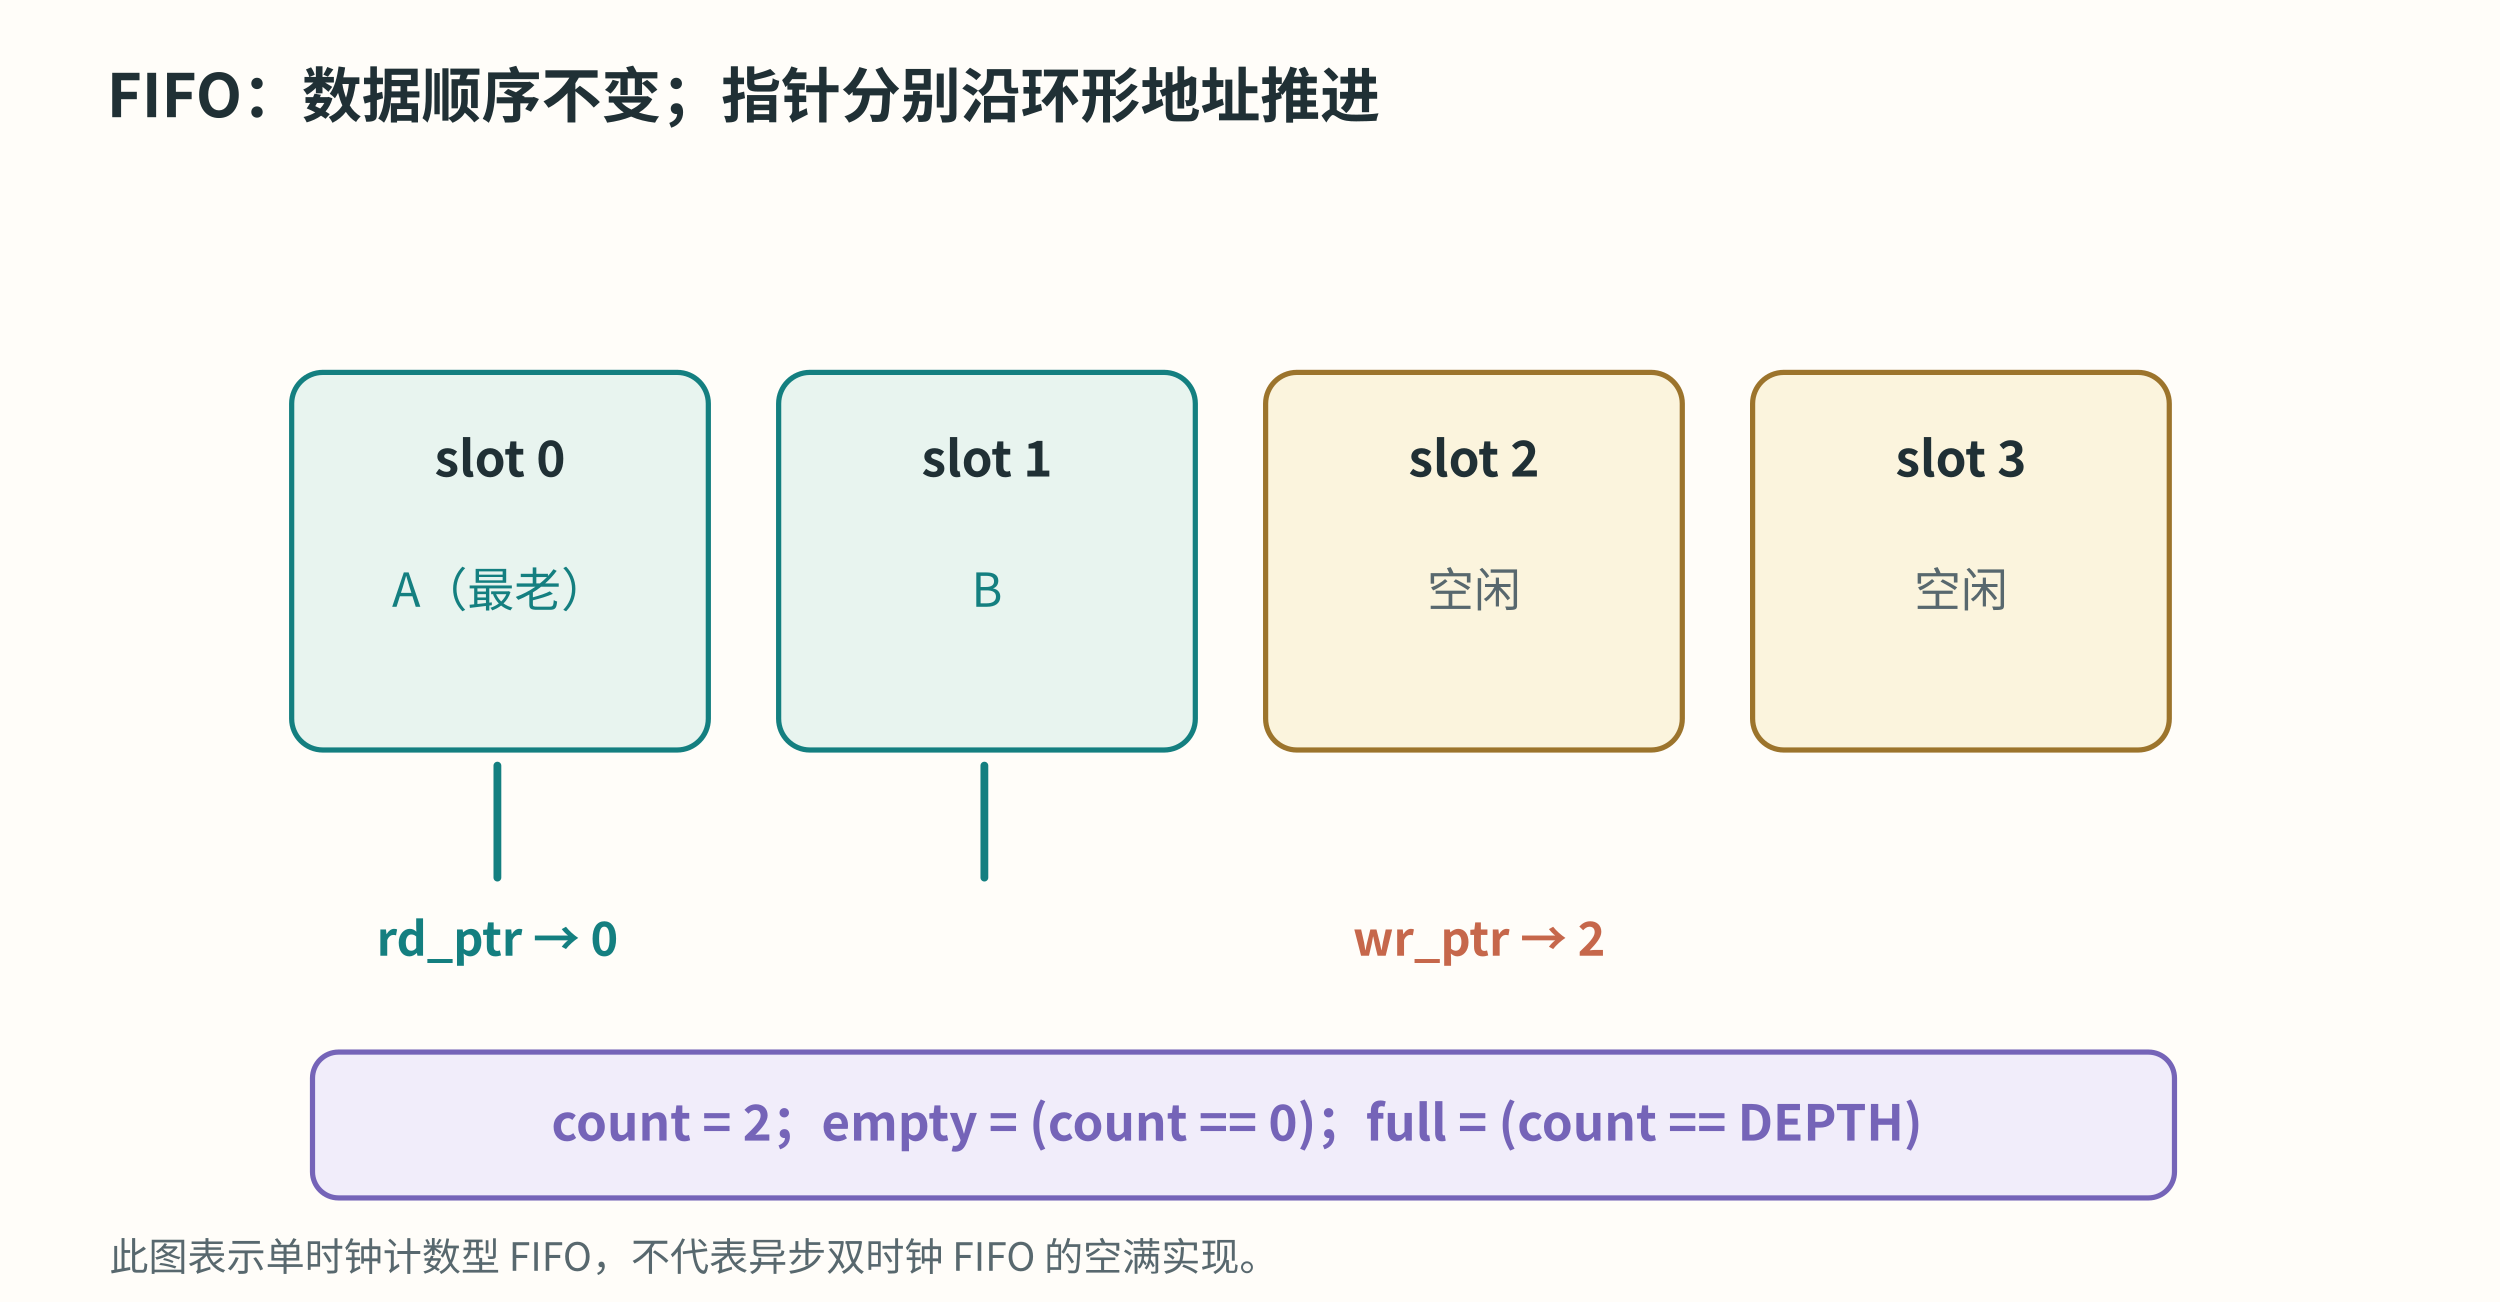
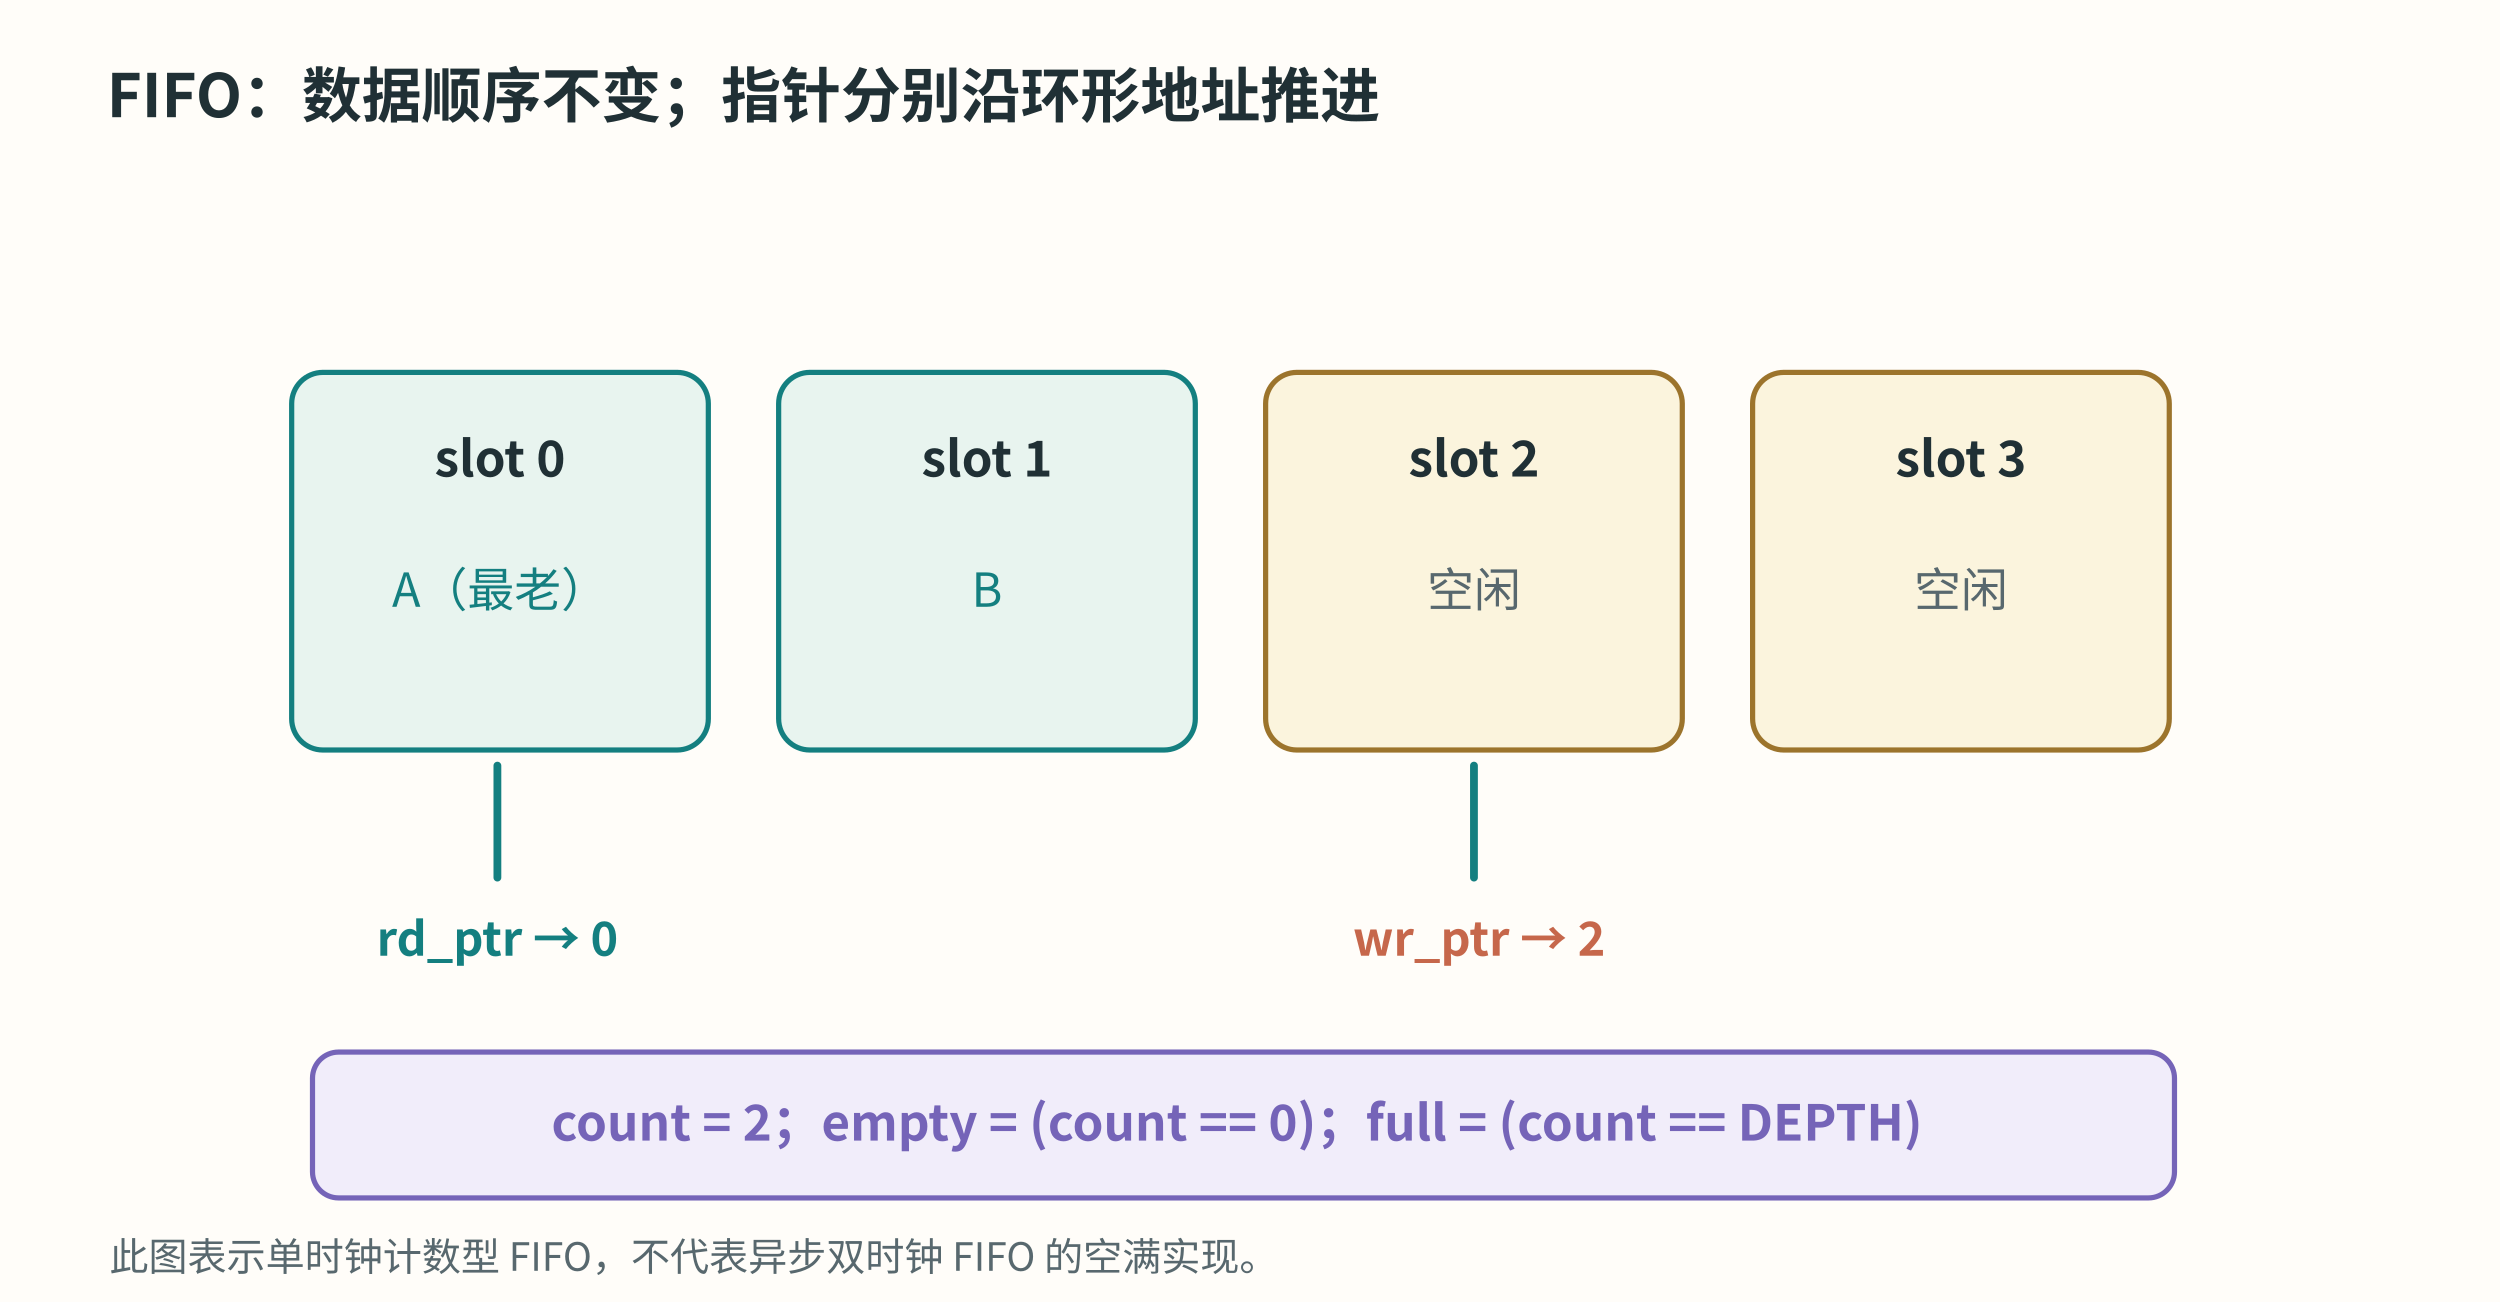
<svg xmlns="http://www.w3.org/2000/svg" viewBox="0 0 960 500" role="img" aria-labelledby="11fifooccupancyt 11fifooccupancyd">
  <rect width="960" height="500" fill="#fffdf9" />
  <text x="41" y="45" font-family="system-ui,'Noto Sans CJK SC','PingFang SC',sans-serif" font-size="23" font-weight="750" text-anchor="start" fill="#203035">FIFO：数据顺序不变；指针分别沿环形地址推进</text>
  <rect x="112" y="143" width="160" height="145" rx="12" fill="#e8f4ef" stroke="#147f80" stroke-width="2" />
  <text x="192" y="183" font-family="system-ui,'Noto Sans CJK SC','PingFang SC',sans-serif" font-size="19" font-weight="700" text-anchor="middle" fill="#203035">slot 0</text>
  <text x="192" y="233" font-family="system-ui,'Noto Sans CJK SC','PingFang SC',sans-serif" font-size="18" font-weight="500" text-anchor="middle" fill="#147f80">A（最老）</text>
  <rect x="299" y="143" width="160" height="145" rx="12" fill="#e8f4ef" stroke="#147f80" stroke-width="2" />
  <text x="379" y="183" font-family="system-ui,'Noto Sans CJK SC','PingFang SC',sans-serif" font-size="19" font-weight="700" text-anchor="middle" fill="#203035">slot 1</text>
  <text x="379" y="233" font-family="system-ui,'Noto Sans CJK SC','PingFang SC',sans-serif" font-size="18" font-weight="500" text-anchor="middle" fill="#147f80">B</text>
  <rect x="486" y="143" width="160" height="145" rx="12" fill="#fbf4dd" stroke="#9c742c" stroke-width="2" />
  <text x="566" y="183" font-family="system-ui,'Noto Sans CJK SC','PingFang SC',sans-serif" font-size="19" font-weight="700" text-anchor="middle" fill="#203035">slot 2</text>
  <text x="566" y="233" font-family="system-ui,'Noto Sans CJK SC','PingFang SC',sans-serif" font-size="18" font-weight="500" text-anchor="middle" fill="#58686e">空闲</text>
  <rect x="673" y="143" width="160" height="145" rx="12" fill="#fbf4dd" stroke="#9c742c" stroke-width="2" />
  <text x="753" y="183" font-family="system-ui,'Noto Sans CJK SC','PingFang SC',sans-serif" font-size="19" font-weight="700" text-anchor="middle" fill="#203035">slot 3</text>
  <text x="753" y="233" font-family="system-ui,'Noto Sans CJK SC','PingFang SC',sans-serif" font-size="18" font-weight="500" text-anchor="middle" fill="#58686e">空闲</text>
-   <path d="M191 294V337 M378 294V337" stroke="#147f80" stroke-width="3" stroke-linejoin="round" stroke-linecap="round" fill="none" />
+   <path d="M191 294V337 M566 294V337" stroke="#147f80" stroke-width="3" stroke-linejoin="round" stroke-linecap="round" fill="none" />
  <text x="191" y="367" font-family="system-ui,'Noto Sans CJK SC','PingFang SC',sans-serif" font-size="18" font-weight="750" text-anchor="middle" fill="#147f80">rd_ptr → 0</text>
  <text x="568" y="367" font-family="system-ui,'Noto Sans CJK SC','PingFang SC',sans-serif" font-size="18" font-weight="750" text-anchor="middle" fill="#c6674b">wr_ptr → 2</text>
  <rect x="120" y="404" width="715" height="56" rx="10" fill="#f1edfa" stroke="#7564b8" stroke-width="2" />
  <text x="475" y="438" font-family="system-ui,'Noto Sans CJK SC','PingFang SC',sans-serif" font-size="19" font-weight="750" text-anchor="middle" fill="#7564b8">count = 2；empty = (count == 0)；full = (count == DEPTH)</text>
  <text x="42" y="488" font-family="system-ui,'Noto Sans CJK SC','PingFang SC',sans-serif" font-size="15" font-weight="500" text-anchor="start" fill="#58686e">此图表示单时钟计数型 FIFO，不代表异步双时钟 FIFO 的空满实现。</text>
</svg>
